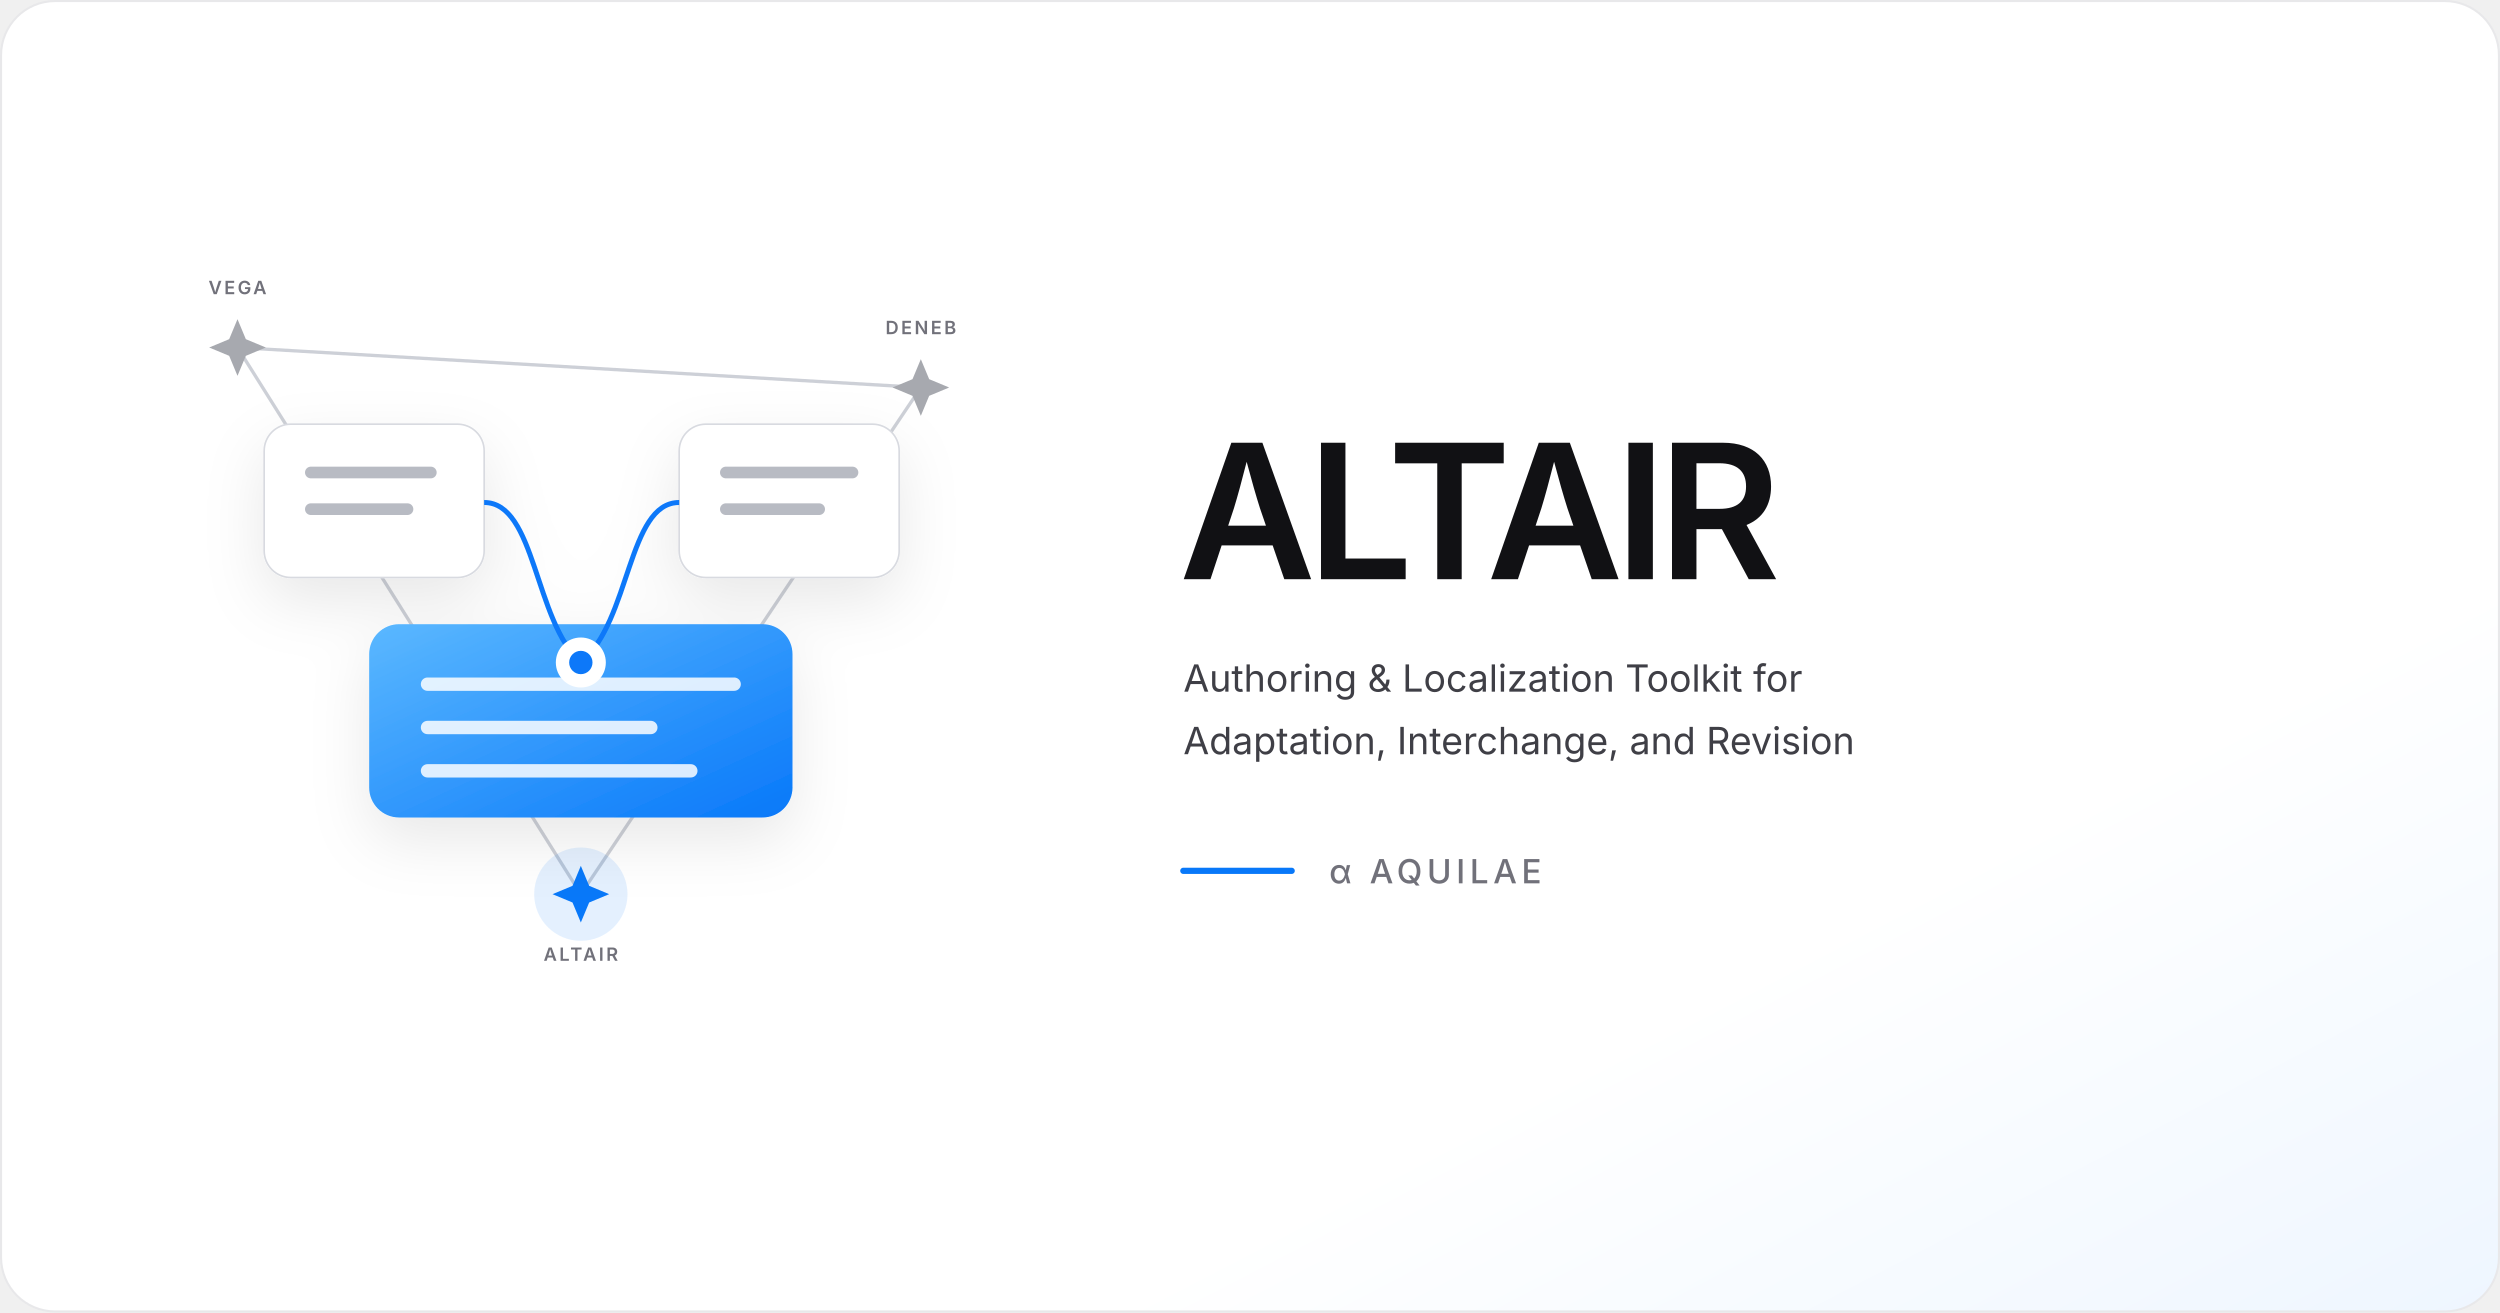
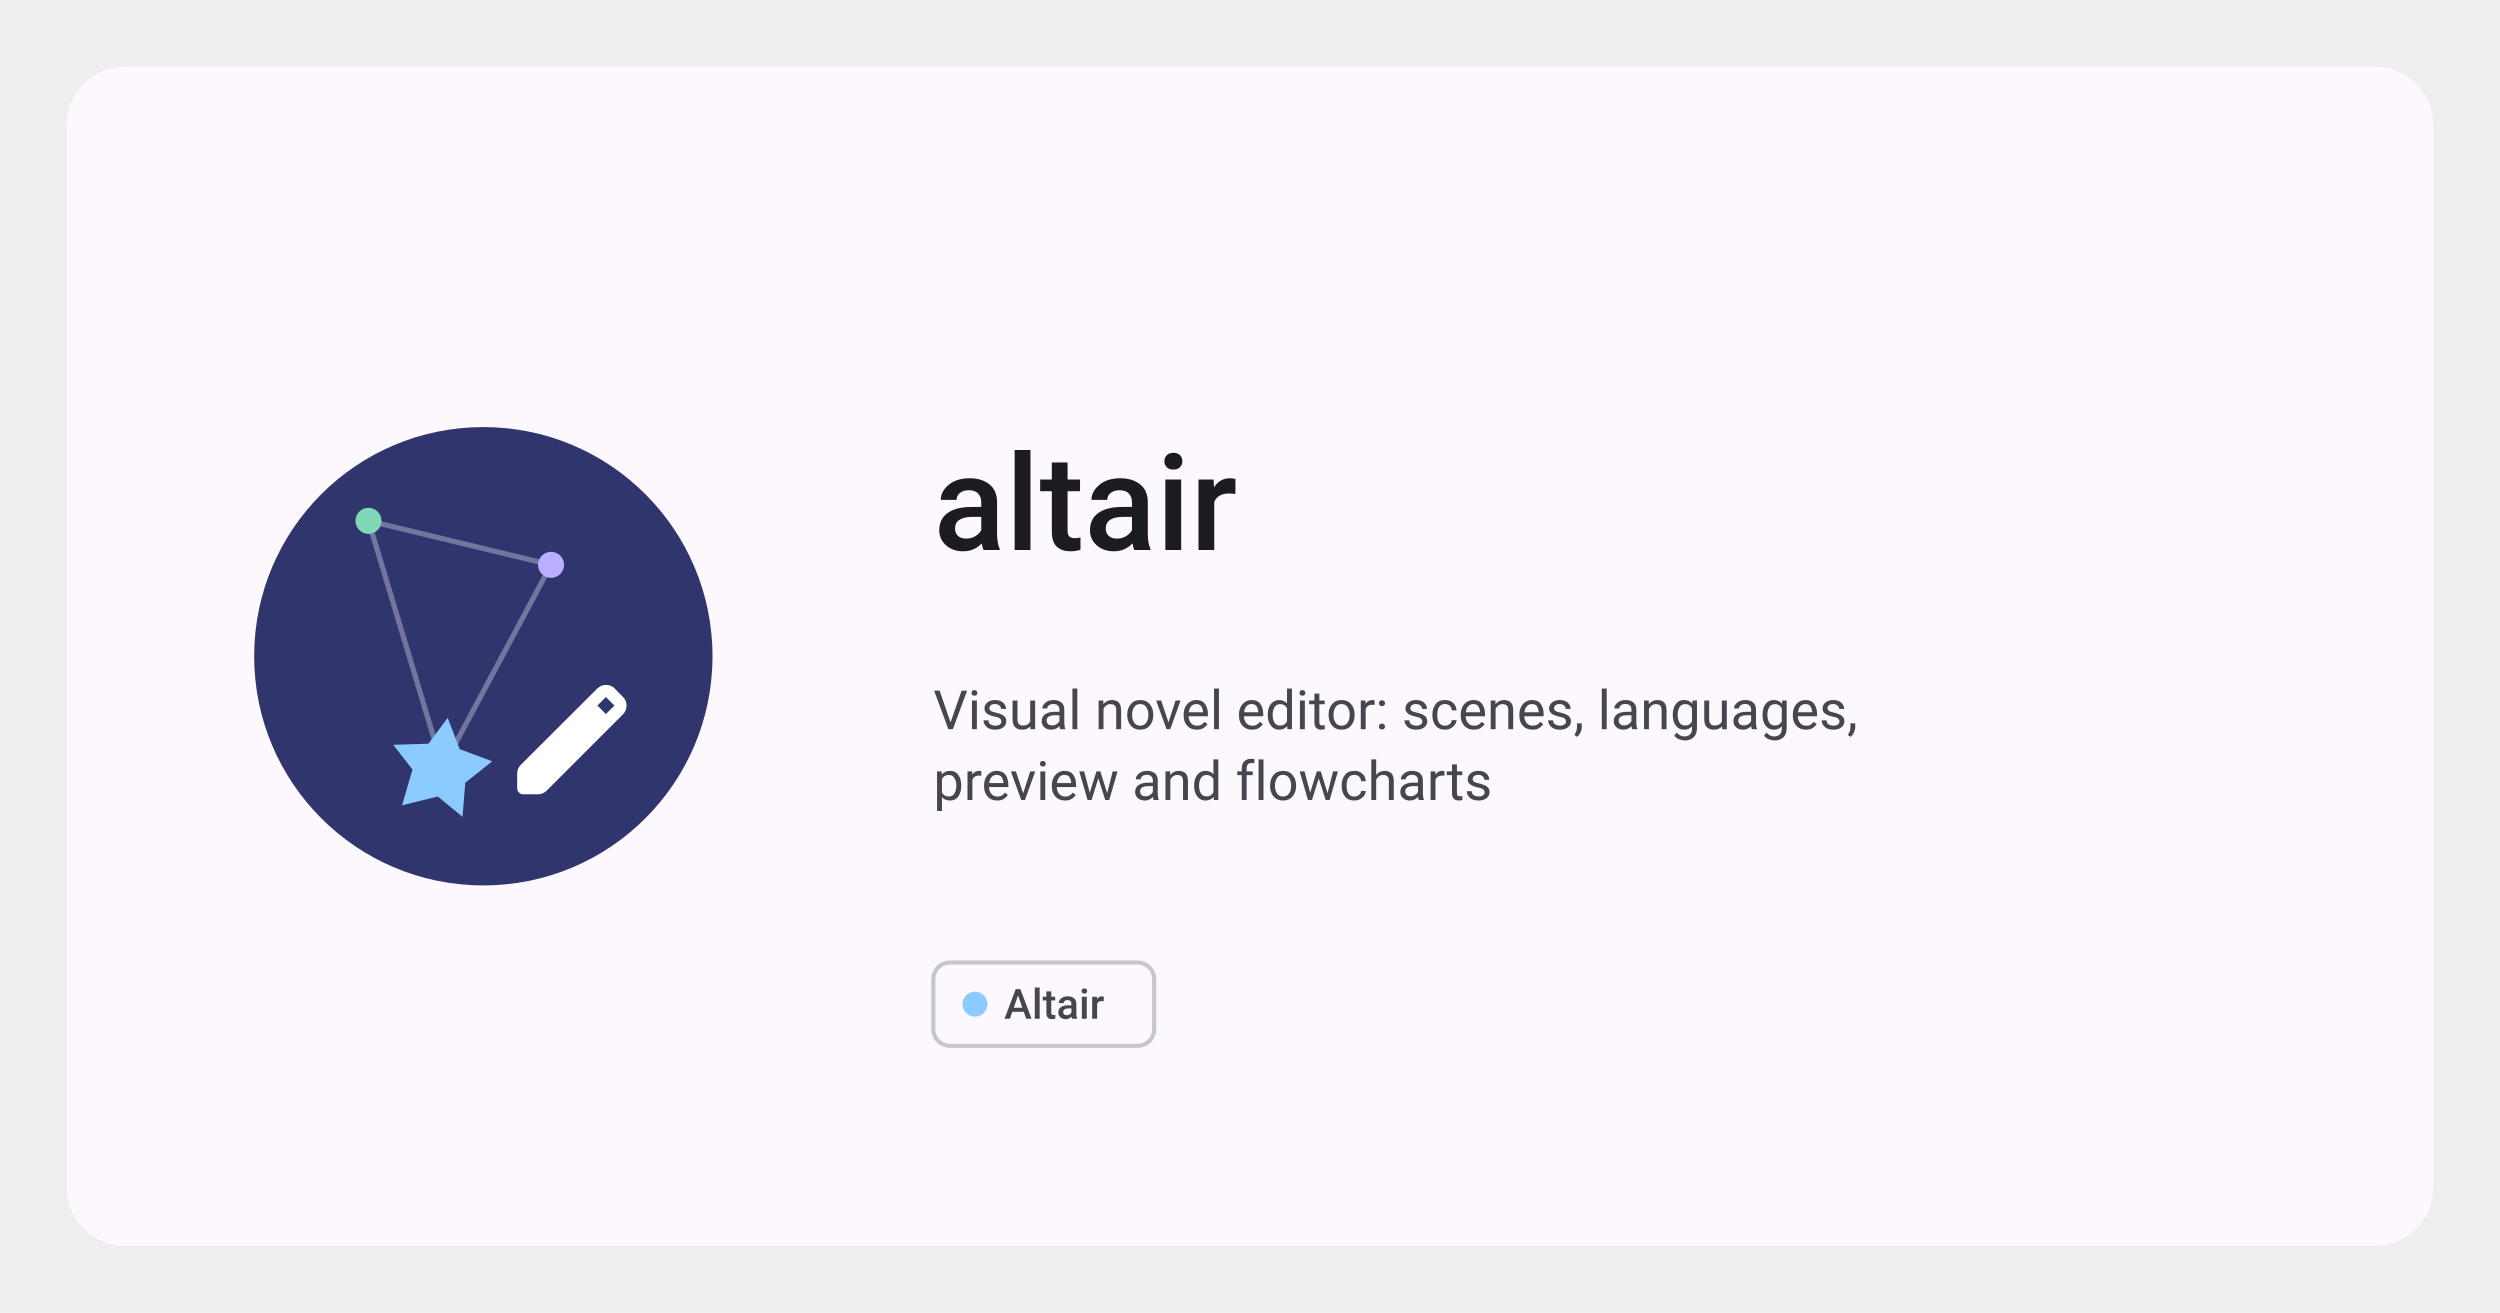
- <svg xmlns="http://www.w3.org/2000/svg" viewBox="0 0 1200 630" role="img" aria-labelledby="title desc">
-   <defs>
-     <linearGradient id="background" x1="0" y1="0" x2="1" y2="1">
-       <stop offset="0" stop-color="#FFFFFF" />
-       <stop offset=".72" stop-color="#FFFFFF" />
-       <stop offset="1" stop-color="#EEF6FF" />
-     </linearGradient>
-     <linearGradient id="accent" x1="0" y1="0" x2="1" y2="1">
-       <stop offset="0" stop-color="#5BB8FF" />
-       <stop offset="1" stop-color="#0878F9" />
-     </linearGradient>
-     <filter id="shadow" x="-30%" y="-30%" width="160%" height="160%">
-       <feDropShadow dx="0" dy="14" stdDeviation="18" flood-color="#111827" flood-opacity=".09" />
-     </filter>
-   </defs>
-   <rect x=".5" y=".5" width="1199" height="629" rx="26" fill="url(#background)" stroke="#E8E8EA" />
-   <g transform="translate(34 98) scale(.8)">
-     <g>
-       <path d="M100 86L510 110L306 414Z" fill="none" stroke="#CDD0D7" stroke-width="2" />
-       <g>
-         <path d="M100 69L105 81L117 86L105 91L100 103L95 91L83 86L95 81Z" fill="#A7A9AF" />
+ <svg xmlns="http://www.w3.org/2000/svg" viewBox="0 0 1200 630" role="img" aria-label="altair" font-family="Roboto, 'Noto Sans', sans-serif">
+   <rect width="1200" height="630" fill="#F0EDF1" />
+   <rect x="32" y="32" width="1136" height="566" rx="28" fill="#FCF8FD" />
+   <g transform="translate(112 195)">
+     <svg width="240" height="240" viewBox="0 0 192 192">
+       <circle cx="96" cy="96" r="88" fill="#31356E" />
+       <g stroke="#FFFFFF" stroke-opacity=".32" stroke-width="2" stroke-linecap="round">
+         <line x1="122.0" y1="60.9" x2="80.4" y2="138.7" />
+         <line x1="80.4" y1="138.7" x2="51.9" y2="44.0" />
+         <line x1="51.9" y1="44.0" x2="122.0" y2="60.9" />
      </g>
-       <g>
-         <path d="M510 93L515 105L527 110L515 115L510 127L505 115L493 110L505 105Z" fill="#A7A9AF" />
+       <circle cx="122.0" cy="60.9" r="5" fill="#B9AEFF" />
+       <path transform="translate(46.63 41.55) scale(0.21111)" d="M169 370L134 417L70 419L105 464L86 529L151 513L196 550L201 488L250 449L191 427Z" fill="#8CCBFF" />
+       <circle cx="51.9" cy="44.0" r="5" fill="#80D9B6" />
+       <g transform="translate(102.0 100.0) scale(2.3333)">
+         <path fill="#FFFFFF" d="M4 21q-.425 0-.712-.288T3 20v-2.425q0-.4.15-.763t.425-.637L16.2 3.575q.3-.275.663-.425t.762-.15t.775.15t.65.45L20.425 5q.3.275.437.65T21 6.4q0 .4-.138.763t-.437.662l-12.6 12.6q-.275.275-.638.425t-.762.15zM17.6 7.8L19 6.4L17.6 5l-1.4 1.4z" />
      </g>
-       <g>
-         <circle cx="306" cy="414" r="28" fill="#0878F9" opacity=".11" />
-         <path d="M306 397L311 409L323 414L311 419L306 431L301 419L289 414L301 409Z" fill="#0878F9" />
-       </g>
-       <g filter="url(#shadow)">
-         <rect x="116" y="132" width="132" height="92" rx="16" fill="#FFFFFF" stroke="#D8DAE0" />
-         <rect x="365" y="132" width="132" height="92" rx="16" fill="#FFFFFF" stroke="#D8DAE0" />
-         <rect x="179" y="252" width="254" height="116" rx="18" fill="url(#accent)" />
-         <path d="M144 161H216M144 183H202" stroke="#B8BBC3" stroke-width="7" stroke-linecap="round" />
-         <path d="M393 161H469M393 183H449" stroke="#B8BBC3" stroke-width="7" stroke-linecap="round" />
-         <path d="M248 179C279 179 278 250 306 275M365 179C334 179 336 250 306 275" fill="none" stroke="#0878F9" stroke-width="3" />
-         <path d="M214 288H398M214 314H348M214 340H372" stroke="#FFFFFF" stroke-opacity=".84" stroke-width="8" stroke-linecap="round" />
-         <circle cx="306" cy="275" r="15" fill="#FFFFFF" />
-         <circle cx="306" cy="275" r="7" fill="#0878F9" />
-       </g>
-       <text x="100" y="54" text-anchor="middle" fill="#71717A" font-family="Inter, Helvetica Neue, Arial, sans-serif" font-size="11" font-weight="600" letter-spacing="1.4">VEGA</text>
-       <text x="510" y="78" text-anchor="middle" fill="#71717A" font-family="Inter, Helvetica Neue, Arial, sans-serif" font-size="11" font-weight="600" letter-spacing="1.4">DENEB</text>
-       <text x="306" y="454" text-anchor="middle" fill="#71717A" font-family="Inter, Helvetica Neue, Arial, sans-serif" font-size="11" font-weight="600" letter-spacing="1.4">ALTAIR</text>
+     </svg>
+   </g>
+   <g transform="translate(448 200)">
+     <text x="0" y="64" fill="#1B1B21" font-size="64" font-weight="500">altair</text>
+     <text x="0" y="150" fill="#46464F" font-size="26">Visual novel editor: scenes, languages,</text>
+     <text x="0" y="184" fill="#46464F" font-size="26">preview and flowcharts</text>
+     <g transform="translate(0 262)">
+       <rect width="106" height="40" rx="8" fill="none" stroke="#C7C5D0" stroke-width="2" />
+       <circle cx="20" cy="20" r="6" fill="#8CCBFF" />
+       <text x="34" y="27" fill="#46464F" font-size="20" font-weight="500">Altair</text>
    </g>
  </g>
-   <g transform="translate(566 178)">
-     <text x="0" y="100" fill="#111114" font-family="Inter, Helvetica Neue, Arial, sans-serif" font-size="90" font-weight="600" letter-spacing="-4">ALTAIR</text>
-     <text x="2" y="154" fill="#3F3F46" font-family="Inter, Helvetica Neue, Arial, sans-serif" font-size="18">Authoring &amp; Localization Toolkit for</text>
-     <text x="2" y="184" fill="#3F3F46" font-family="Inter, Helvetica Neue, Arial, sans-serif" font-size="18">Adaptation, Interchange, and Revision</text>
-     <line x1="2" y1="240" x2="54" y2="240" stroke="#0878F9" stroke-width="3" stroke-linecap="round" />
-     <text x="72" y="246" fill="#71717A" font-family="Inter, Helvetica Neue, Arial, sans-serif" font-size="16" font-weight="500" letter-spacing="2.2">α AQUILAE</text>
-   </g>
</svg>
